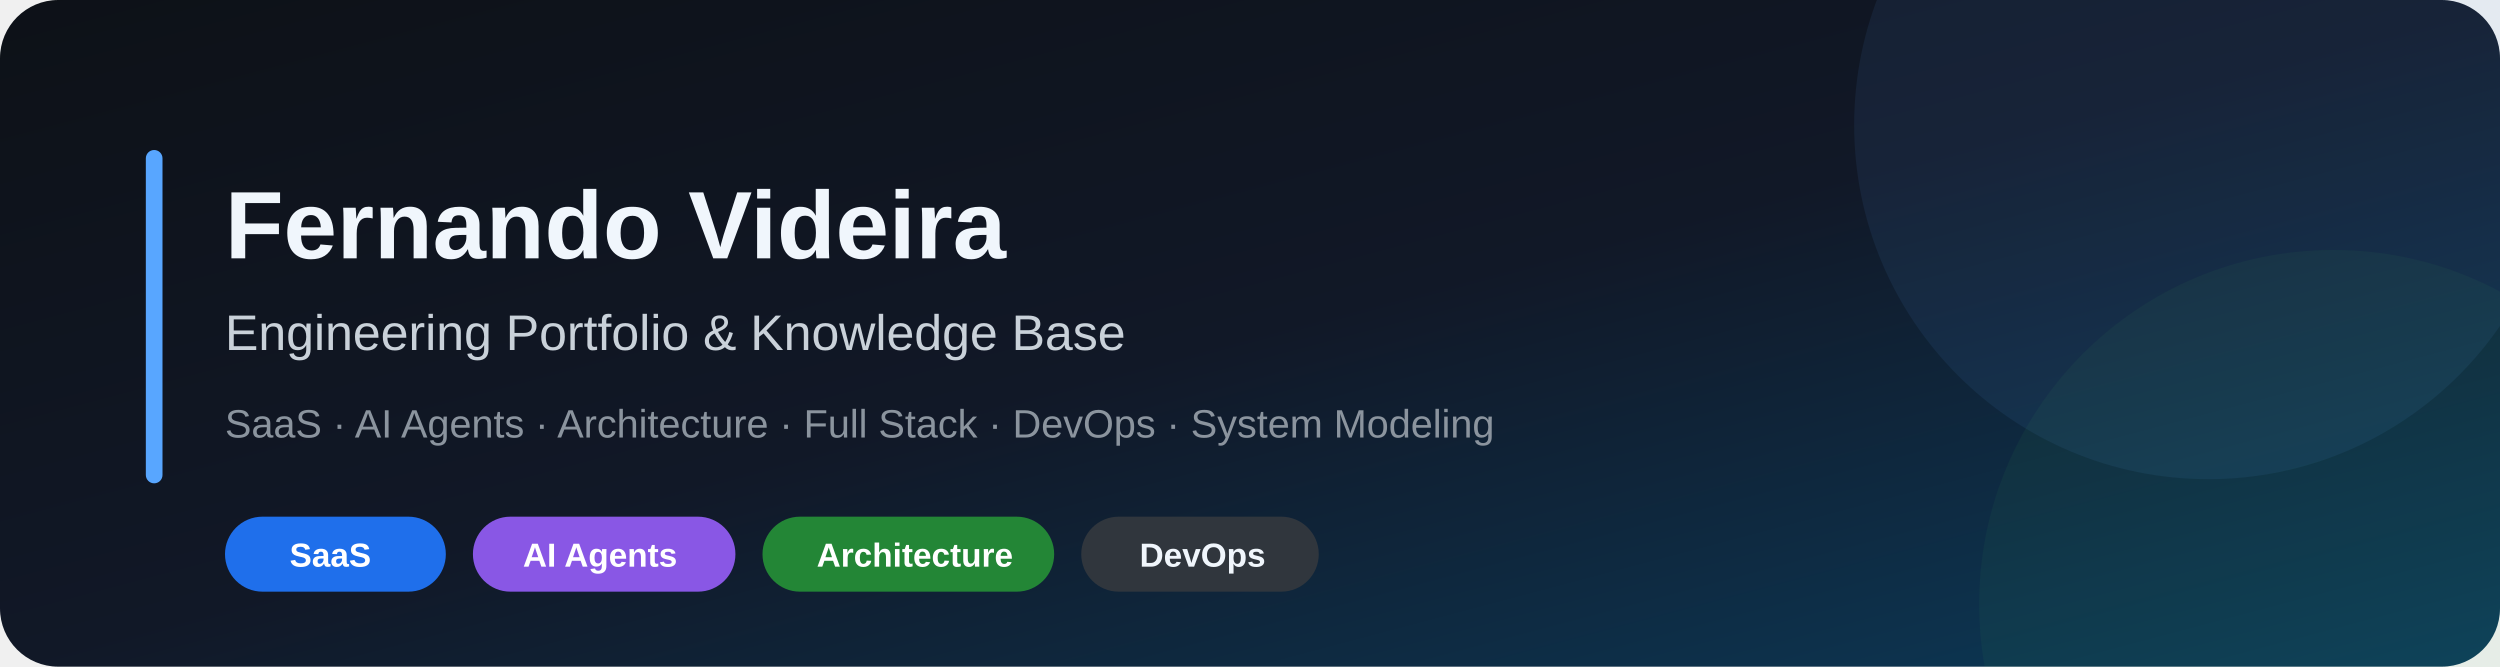
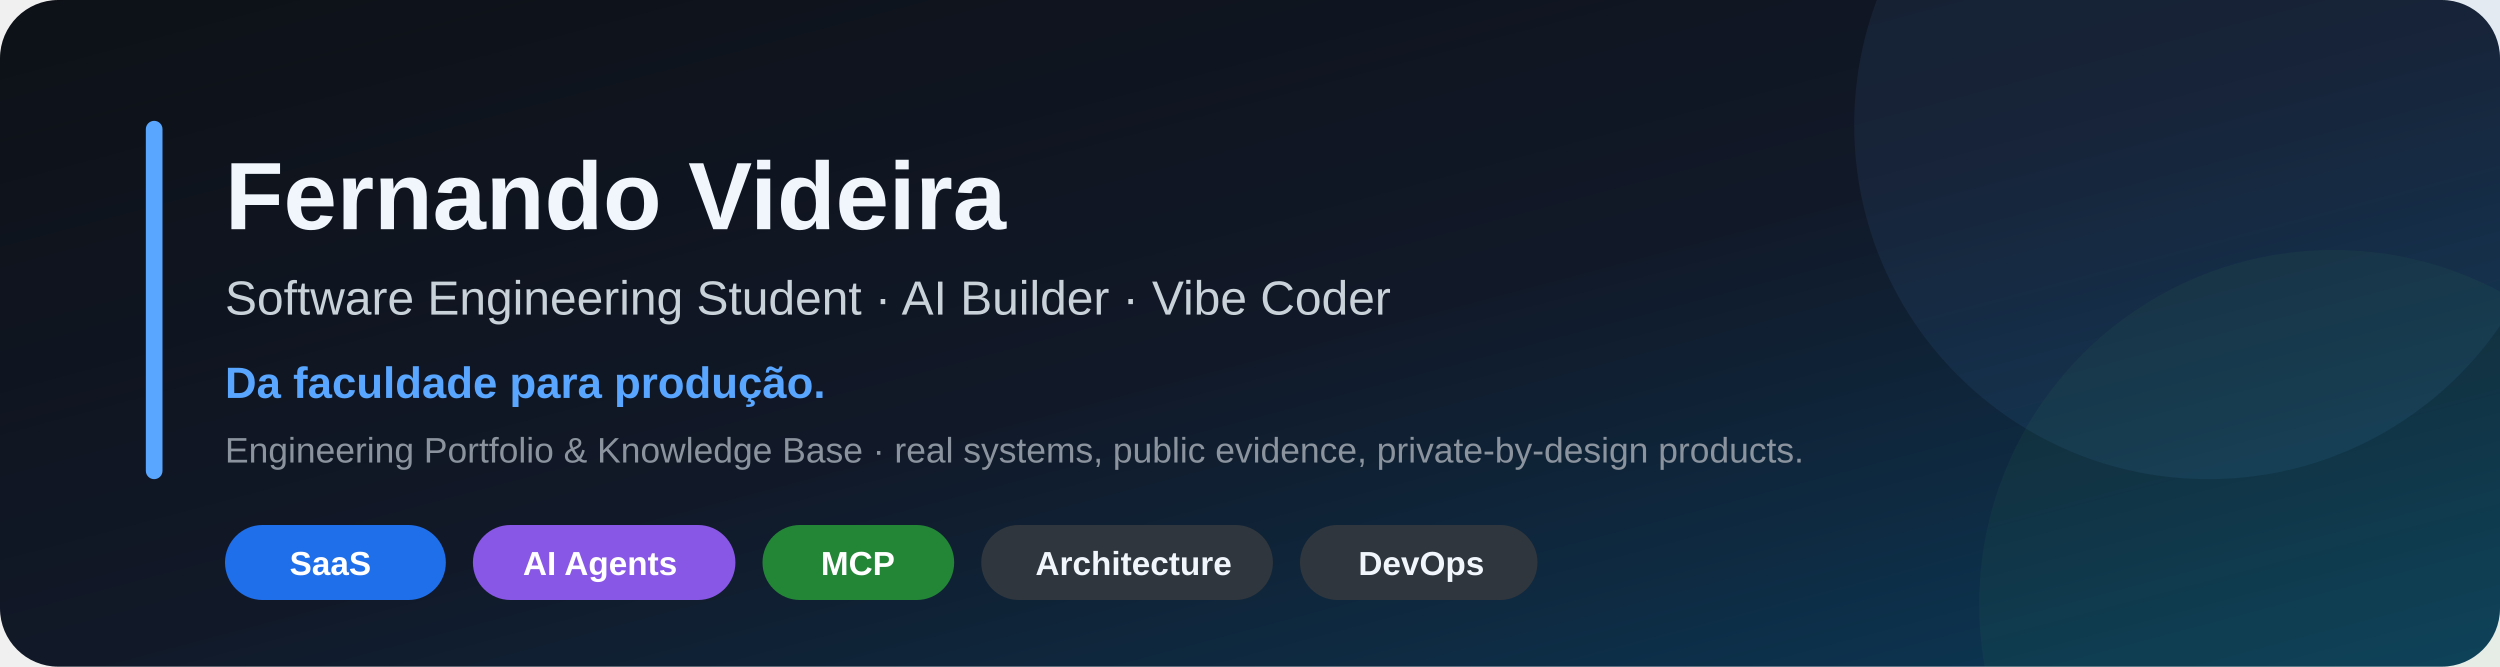
<svg xmlns="http://www.w3.org/2000/svg" width="1200" height="320" viewBox="0 0 1200 320" role="img" aria-labelledby="title desc">
  <defs>
    <linearGradient id="g" x1="0" y1="0" x2="1" y2="1">
      <stop offset="0" stop-color="#0d1117" />
      <stop offset="0.5" stop-color="#111827" />
      <stop offset="1" stop-color="#0b3b5a" />
    </linearGradient>
  </defs>
  <rect width="1200" height="320" rx="28" fill="url(#g)" />
  <circle cx="1060" cy="60" r="170" fill="#58a6ff" opacity=".08" />
  <circle cx="1120" cy="290" r="170" fill="#3fb950" opacity=".06" />
-   <rect x="70" y="72" width="8" height="160" rx="4" fill="#58a6ff" />
-   <text x="108" y="124" fill="#f0f6fc" font-family="Segoe UI,Arial,sans-serif" font-size="46" font-weight="700">Fernando Videira</text>
-   <text x="108" y="168" fill="#c9d1d9" font-family="Segoe UI,Arial,sans-serif" font-size="24">Engineering Portfolio &amp; Knowledge Base</text>
-   <text x="108" y="210" fill="#8b949e" font-family="Segoe UI,Arial,sans-serif" font-size="19">SaaS · AI Agents · Architecture · Full Stack · DevOps · System Modeling</text>
+   <rect x="70" y="58" width="8" height="172" rx="4" fill="#58a6ff" />
+   <text x="108" y="110" fill="#f0f6fc" font-family="Segoe UI,Arial,sans-serif" font-size="46" font-weight="700">Fernando Videira</text>
+   <text x="108" y="151" fill="#c9d1d9" font-family="Segoe UI,Arial,sans-serif" font-size="23">Software Engineering Student · AI Builder · Vibe Coder</text>
+   <text x="108" y="191" fill="#58a6ff" font-family="Segoe UI,Arial,sans-serif" font-size="21" font-weight="700">Da faculdade para produção.</text>
+   <text x="108" y="222" fill="#8b949e" font-family="Segoe UI,Arial,sans-serif" font-size="17">Engineering Portfolio &amp; Knowledge Base · real systems, public evidence, private-by-design products.</text>
  <g font-family="Segoe UI,Arial,sans-serif" font-size="16" font-weight="600">
-     <rect x="108" y="248" width="106" height="36" rx="18" fill="#1f6feb" />
-     <text x="139" y="272" fill="#fff">SaaS</text>
-     <rect x="227" y="248" width="126" height="36" rx="18" fill="#8957e5" />
-     <text x="251" y="272" fill="#fff">AI Agents</text>
-     <rect x="366" y="248" width="140" height="36" rx="18" fill="#238636" />
-     <text x="392" y="272" fill="#fff">Architecture</text>
-     <rect x="519" y="248" width="114" height="36" rx="18" fill="#30363d" />
-     <text x="547" y="272" fill="#f0f6fc">DevOps</text>
+     <rect x="108" y="252" width="106" height="36" rx="18" fill="#1f6feb" />
+     <text x="139" y="276" fill="#fff">SaaS</text>
+     <rect x="227" y="252" width="126" height="36" rx="18" fill="#8957e5" />
+     <text x="251" y="276" fill="#fff">AI Agents</text>
+     <rect x="366" y="252" width="92" height="36" rx="18" fill="#238636" />
+     <text x="394" y="276" fill="#fff">MCP</text>
+     <rect x="471" y="252" width="140" height="36" rx="18" fill="#30363d" />
+     <text x="497" y="276" fill="#f0f6fc">Architecture</text>
+     <rect x="624" y="252" width="114" height="36" rx="18" fill="#30363d" />
+     <text x="652" y="276" fill="#f0f6fc">DevOps</text>
  </g>
</svg>
